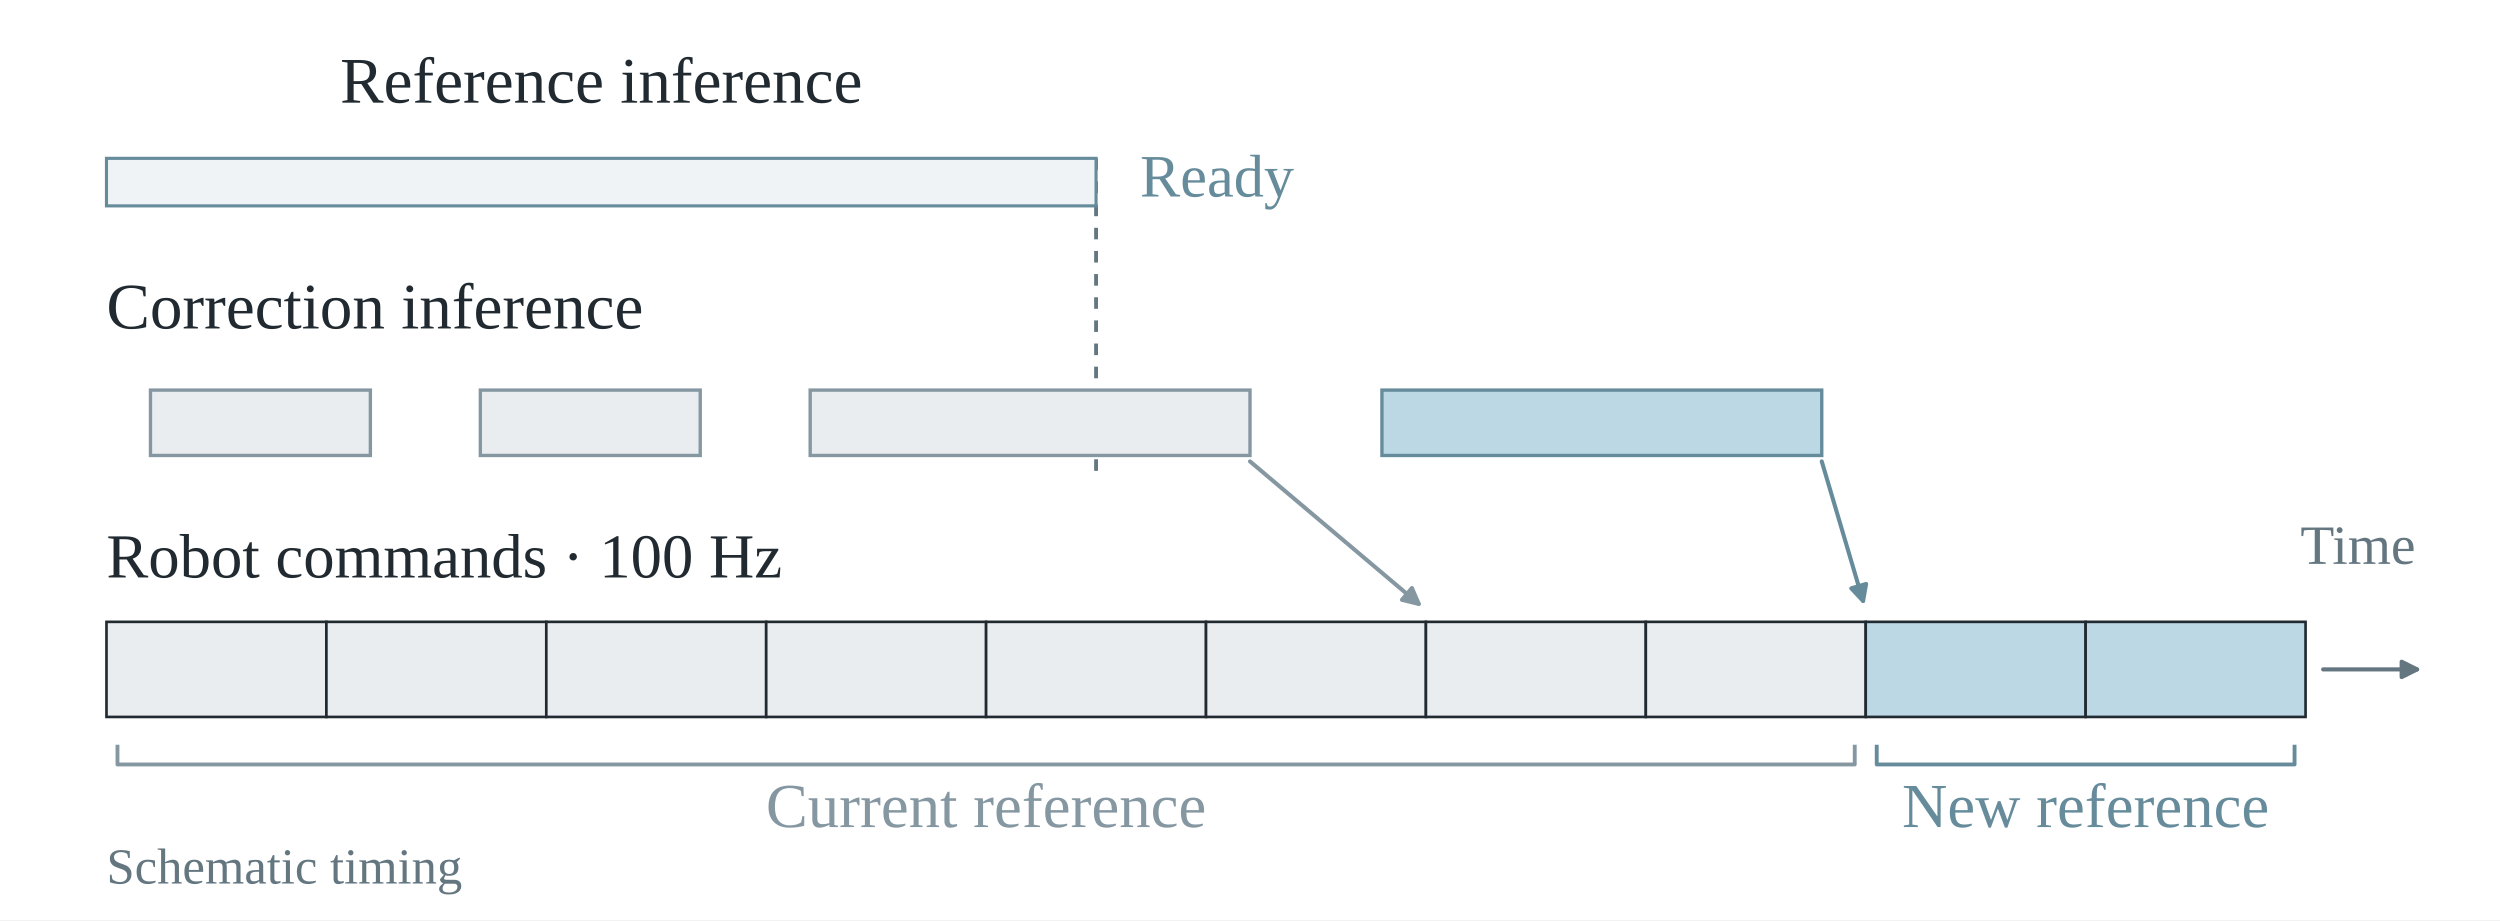
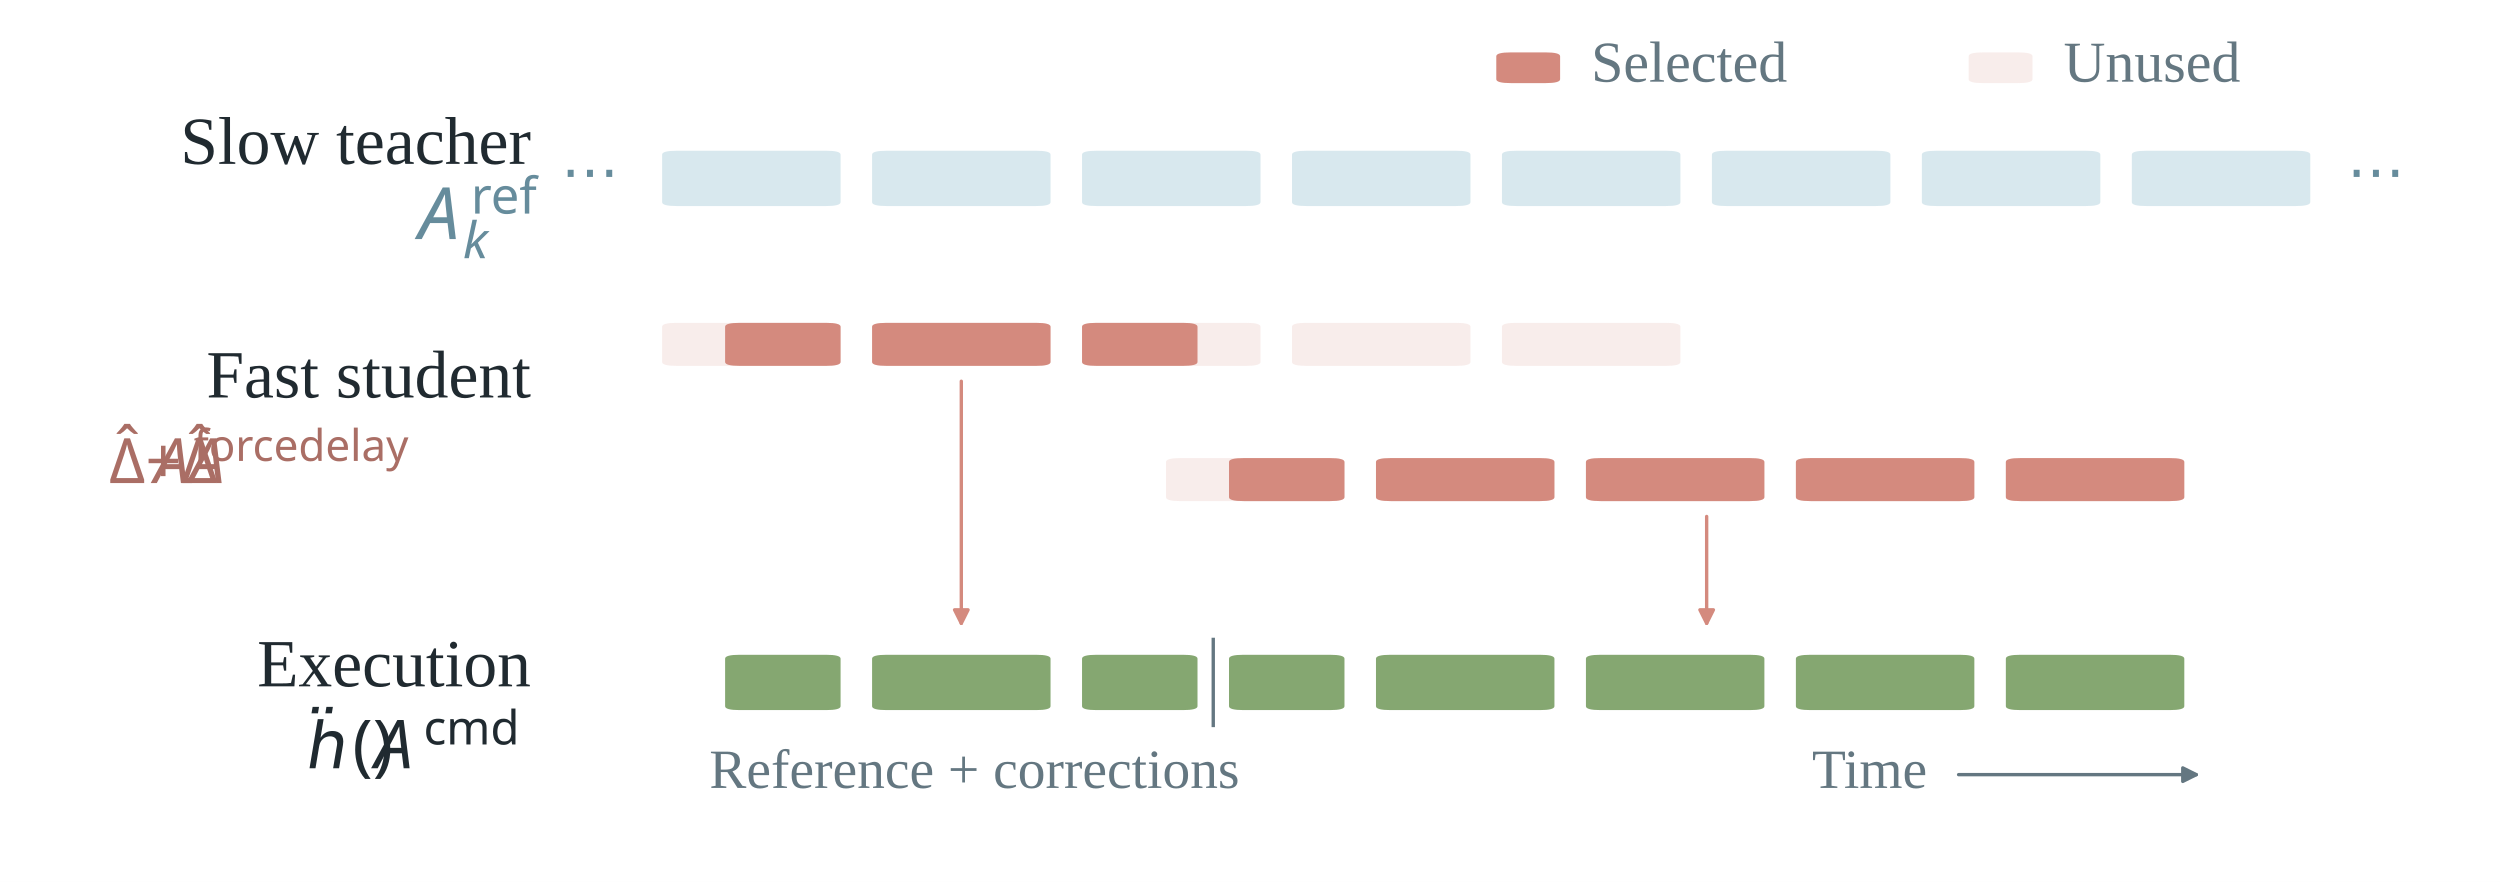
- <svg xmlns="http://www.w3.org/2000/svg" width="518.4pt" height="190.8pt" viewBox="0 0 518.4 190.8" version="1.1">
+ <svg xmlns="http://www.w3.org/2000/svg" width="518.4pt" height="182.88pt" viewBox="0 0 518.4 182.88" version="1.1">
  <defs>
    <style type="text/css">*{stroke-linejoin: round; stroke-linecap: butt}</style>
  </defs>
  <g id="figure_1">
    <g id="patch_1">
-       <path d="M 0 190.8 L 518.4 190.8 L 518.4 0 L 0 0 z " style="fill: #ffffff" />
+       <path d="M 0 182.88 L 518.4 182.88 L 518.4 0 L 0 0 z " style="fill: #ffffff" />
    </g>
    <g id="axes_1">
+       <g id="patch_2">
+         <path d="M 313.316 17.235 L 320.456 17.235 Q 323.504 17.235 323.504 16.432 L 323.504 11.665 Q 323.504 10.862 320.456 10.862 L 313.316 10.862 Q 310.268 10.862 310.268 11.665 L 310.268 16.432 Q 310.268 17.235 313.316 17.235 z " clip-path="url(#p24aecf861c)" style="fill: #d48a7e" />
+       </g>
+       <g id="patch_3">
+         <path d="M 411.273 17.235 L 418.413 17.235 Q 421.461 17.235 421.461 16.432 L 421.461 11.665 Q 421.461 10.862 418.413 10.862 L 411.273 10.862 Q 408.226 10.862 408.226 11.665 L 408.226 16.432 Q 408.226 17.235 411.273 17.235 z " clip-path="url(#p24aecf861c)" style="fill: #d48a7e; opacity: 0.16" />
+       </g>
+       <g id="patch_4">
+         <path d="M 140.345 42.727 L 171.256 42.727 Q 174.304 42.727 174.304 41.924 L 174.304 32.059 Q 174.304 31.256 171.256 31.256 L 140.345 31.256 Q 137.297 31.256 137.297 32.059 L 137.297 41.924 Q 137.297 42.727 140.345 42.727 z " clip-path="url(#p24aecf861c)" style="fill: #d8e8ee" />
+       </g>
+       <g id="patch_5">
+         <path d="M 183.882 42.727 L 214.793 42.727 Q 217.84 42.727 217.84 41.924 L 217.84 32.059 Q 217.84 31.256 214.793 31.256 L 183.882 31.256 Q 180.834 31.256 180.834 32.059 L 180.834 41.924 Q 180.834 42.727 183.882 42.727 z " clip-path="url(#p24aecf861c)" style="fill: #d8e8ee" />
+       </g>
+       <g id="patch_6">
+         <path d="M 227.418 42.727 L 258.329 42.727 Q 261.377 42.727 261.377 41.924 L 261.377 32.059 Q 261.377 31.256 258.329 31.256 L 227.418 31.256 Q 224.371 31.256 224.371 32.059 L 224.371 41.924 Q 224.371 42.727 227.418 42.727 z " clip-path="url(#p24aecf861c)" style="fill: #d8e8ee" />
+       </g>
+       <g id="patch_7">
+         <path d="M 270.955 42.727 L 301.866 42.727 Q 304.913 42.727 304.913 41.924 L 304.913 32.059 Q 304.913 31.256 301.866 31.256 L 270.955 31.256 Q 267.907 31.256 267.907 32.059 L 267.907 41.924 Q 267.907 42.727 270.955 42.727 z " clip-path="url(#p24aecf861c)" style="fill: #d8e8ee" />
+       </g>
+       <g id="patch_8">
+         <path d="M 314.492 42.727 L 345.403 42.727 Q 348.45 42.727 348.45 41.924 L 348.45 32.059 Q 348.45 31.256 345.403 31.256 L 314.492 31.256 Q 311.444 31.256 311.444 32.059 L 311.444 41.924 Q 311.444 42.727 314.492 42.727 z " clip-path="url(#p24aecf861c)" style="fill: #d8e8ee" />
+       </g>
+       <g id="patch_9">
+         <path d="M 358.028 42.727 L 388.939 42.727 Q 391.987 42.727 391.987 41.924 L 391.987 32.059 Q 391.987 31.256 388.939 31.256 L 358.028 31.256 Q 354.981 31.256 354.981 32.059 L 354.981 41.924 Q 354.981 42.727 358.028 42.727 z " clip-path="url(#p24aecf861c)" style="fill: #d8e8ee" />
+       </g>
+       <g id="patch_10">
+         <path d="M 401.565 42.727 L 432.476 42.727 Q 435.523 42.727 435.523 41.924 L 435.523 32.059 Q 435.523 31.256 432.476 31.256 L 401.565 31.256 Q 398.517 31.256 398.517 32.059 L 398.517 41.924 Q 398.517 42.727 401.565 42.727 z " clip-path="url(#p24aecf861c)" style="fill: #d8e8ee" />
+       </g>
+       <g id="patch_11">
+         <path d="M 445.101 42.727 L 476.012 42.727 Q 479.06 42.727 479.06 41.924 L 479.06 32.059 Q 479.06 31.256 476.012 31.256 L 445.101 31.256 Q 442.054 31.256 442.054 32.059 L 442.054 41.924 Q 442.054 42.727 445.101 42.727 z " clip-path="url(#p24aecf861c)" style="fill: #d8e8ee" />
+       </g>
+       <g id="patch_12">
+         <path d="M 140.345 75.867 L 171.256 75.867 Q 174.304 75.867 174.304 75.064 L 174.304 67.748 Q 174.304 66.945 171.256 66.945 L 140.345 66.945 Q 137.297 66.945 137.297 67.748 L 137.297 75.064 Q 137.297 75.867 140.345 75.867 z " clip-path="url(#p24aecf861c)" style="fill: #d48a7e; opacity: 0.16" />
+       </g>
+       <g id="patch_13">
+         <path d="M 183.882 75.867 L 214.793 75.867 Q 217.84 75.867 217.84 75.064 L 217.84 67.748 Q 217.84 66.945 214.793 66.945 L 183.882 66.945 Q 180.834 66.945 180.834 67.748 L 180.834 75.064 Q 180.834 75.867 183.882 75.867 z " clip-path="url(#p24aecf861c)" style="fill: #d48a7e; opacity: 0.16" />
+       </g>
+       <g id="patch_14">
+         <path d="M 227.418 75.867 L 258.329 75.867 Q 261.377 75.867 261.377 75.064 L 261.377 67.748 Q 261.377 66.945 258.329 66.945 L 227.418 66.945 Q 224.371 66.945 224.371 67.748 L 224.371 75.064 Q 224.371 75.867 227.418 75.867 z " clip-path="url(#p24aecf861c)" style="fill: #d48a7e; opacity: 0.16" />
+       </g>
+       <g id="patch_15">
+         <path d="M 270.955 75.867 L 301.866 75.867 Q 304.913 75.867 304.913 75.064 L 304.913 67.748 Q 304.913 66.945 301.866 66.945 L 270.955 66.945 Q 267.907 66.945 267.907 67.748 L 267.907 75.064 Q 267.907 75.867 270.955 75.867 z " clip-path="url(#p24aecf861c)" style="fill: #d48a7e; opacity: 0.16" />
+       </g>
+       <g id="patch_16">
+         <path d="M 314.492 75.867 L 345.403 75.867 Q 348.45 75.867 348.45 75.064 L 348.45 67.748 Q 348.45 66.945 345.403 66.945 L 314.492 66.945 Q 311.444 66.945 311.444 67.748 L 311.444 75.064 Q 311.444 75.867 314.492 75.867 z " clip-path="url(#p24aecf861c)" style="fill: #d48a7e; opacity: 0.16" />
+       </g>
+       <g id="patch_17">
+         <path d="M 244.833 103.909 L 275.744 103.909 Q 278.791 103.909 278.791 103.106 L 278.791 95.79 Q 278.791 94.987 275.744 94.987 L 244.833 94.987 Q 241.785 94.987 241.785 95.79 L 241.785 103.106 Q 241.785 103.909 244.833 103.909 z " clip-path="url(#p24aecf861c)" style="fill: #d48a7e; opacity: 0.16" />
+       </g>
+       <g id="patch_18">
+         <path d="M 288.37 103.909 L 319.281 103.909 Q 322.328 103.909 322.328 103.106 L 322.328 95.79 Q 322.328 94.987 319.281 94.987 L 288.37 94.987 Q 285.322 94.987 285.322 95.79 L 285.322 103.106 Q 285.322 103.909 288.37 103.909 z " clip-path="url(#p24aecf861c)" style="fill: #d48a7e; opacity: 0.16" />
+       </g>
+       <g id="patch_19">
+         <path d="M 331.906 103.909 L 362.817 103.909 Q 365.865 103.909 365.865 103.106 L 365.865 95.79 Q 365.865 94.987 362.817 94.987 L 331.906 94.987 Q 328.859 94.987 328.859 95.79 L 328.859 103.106 Q 328.859 103.909 331.906 103.909 z " clip-path="url(#p24aecf861c)" style="fill: #d48a7e; opacity: 0.16" />
+       </g>
+       <g id="patch_20">
+         <path d="M 375.443 103.909 L 406.354 103.909 Q 409.401 103.909 409.401 103.106 L 409.401 95.79 Q 409.401 94.987 406.354 94.987 L 375.443 94.987 Q 372.395 94.987 372.395 95.79 L 372.395 103.106 Q 372.395 103.909 375.443 103.909 z " clip-path="url(#p24aecf861c)" style="fill: #d48a7e; opacity: 0.16" />
+       </g>
+       <g id="patch_21">
+         <path d="M 418.979 103.909 L 449.89 103.909 Q 452.938 103.909 452.938 103.106 L 452.938 95.79 Q 452.938 94.987 449.89 94.987 L 418.979 94.987 Q 415.932 94.987 415.932 95.79 L 415.932 103.106 Q 415.932 103.909 418.979 103.909 z " clip-path="url(#p24aecf861c)" style="fill: #d48a7e; opacity: 0.16" />
+       </g>
+       <g id="patch_22">
+         <path d="M 153.406 147.246 L 171.256 147.246 Q 174.304 147.246 174.304 146.443 L 174.304 136.578 Q 174.304 135.775 171.256 135.775 L 153.406 135.775 Q 150.358 135.775 150.358 136.578 L 150.358 146.443 Q 150.358 147.246 153.406 147.246 z " clip-path="url(#p24aecf861c)" style="fill: #85a771" />
+       </g>
+       <g id="patch_23">
+         <path d="M 183.882 147.246 L 214.793 147.246 Q 217.84 147.246 217.84 146.443 L 217.84 136.578 Q 217.84 135.775 214.793 135.775 L 183.882 135.775 Q 180.834 135.775 180.834 136.578 L 180.834 146.443 Q 180.834 147.246 183.882 147.246 z " clip-path="url(#p24aecf861c)" style="fill: #85a771" />
+       </g>
+       <g id="patch_24">
+         <path d="M 227.418 147.246 L 245.268 147.246 Q 248.316 147.246 248.316 146.443 L 248.316 136.578 Q 248.316 135.775 245.268 135.775 L 227.418 135.775 Q 224.371 135.775 224.371 136.578 L 224.371 146.443 Q 224.371 147.246 227.418 147.246 z " clip-path="url(#p24aecf861c)" style="fill: #85a771" />
+       </g>
+       <g id="patch_25">
+         <path d="M 257.894 147.246 L 275.744 147.246 Q 278.791 147.246 278.791 146.443 L 278.791 136.578 Q 278.791 135.775 275.744 135.775 L 257.894 135.775 Q 254.846 135.775 254.846 136.578 L 254.846 146.443 Q 254.846 147.246 257.894 147.246 z " clip-path="url(#p24aecf861c)" style="fill: #85a771" />
+       </g>
+       <g id="patch_26">
+         <path d="M 288.37 147.246 L 319.281 147.246 Q 322.328 147.246 322.328 146.443 L 322.328 136.578 Q 322.328 135.775 319.281 135.775 L 288.37 135.775 Q 285.322 135.775 285.322 136.578 L 285.322 146.443 Q 285.322 147.246 288.37 147.246 z " clip-path="url(#p24aecf861c)" style="fill: #85a771" />
+       </g>
+       <g id="patch_27">
+         <path d="M 331.906 147.246 L 362.817 147.246 Q 365.865 147.246 365.865 146.443 L 365.865 136.578 Q 365.865 135.775 362.817 135.775 L 331.906 135.775 Q 328.859 135.775 328.859 136.578 L 328.859 146.443 Q 328.859 147.246 331.906 147.246 z " clip-path="url(#p24aecf861c)" style="fill: #85a771" />
+       </g>
+       <g id="patch_28">
+         <path d="M 375.443 147.246 L 406.354 147.246 Q 409.401 147.246 409.401 146.443 L 409.401 136.578 Q 409.401 135.775 406.354 135.775 L 375.443 135.775 Q 372.395 135.775 372.395 136.578 L 372.395 146.443 Q 372.395 147.246 375.443 147.246 z " clip-path="url(#p24aecf861c)" style="fill: #85a771" />
+       </g>
+       <g id="patch_29">
+         <path d="M 418.979 147.246 L 449.89 147.246 Q 452.938 147.246 452.938 146.443 L 452.938 136.578 Q 452.938 135.775 449.89 135.775 L 418.979 135.775 Q 415.932 135.775 415.932 136.578 L 415.932 146.443 Q 415.932 147.246 418.979 147.246 z " clip-path="url(#p24aecf861c)" style="fill: #85a771" />
+       </g>
+       <g id="patch_30">
+         <path d="M 153.406 75.867 L 171.256 75.867 Q 174.304 75.867 174.304 75.064 L 174.304 67.748 Q 174.304 66.945 171.256 66.945 L 153.406 66.945 Q 150.358 66.945 150.358 67.748 L 150.358 75.064 Q 150.358 75.867 153.406 75.867 z " clip-path="url(#p24aecf861c)" style="fill: #d48a7e" />
+       </g>
+       <g id="patch_31">
+         <path d="M 183.882 75.867 L 214.793 75.867 Q 217.84 75.867 217.84 75.064 L 217.84 67.748 Q 217.84 66.945 214.793 66.945 L 183.882 66.945 Q 180.834 66.945 180.834 67.748 L 180.834 75.064 Q 180.834 75.867 183.882 75.867 z " clip-path="url(#p24aecf861c)" style="fill: #d48a7e" />
+       </g>
+       <g id="patch_32">
+         <path d="M 227.418 75.867 L 245.268 75.867 Q 248.316 75.867 248.316 75.064 L 248.316 67.748 Q 248.316 66.945 245.268 66.945 L 227.418 66.945 Q 224.371 66.945 224.371 67.748 L 224.371 75.064 Q 224.371 75.867 227.418 75.867 z " clip-path="url(#p24aecf861c)" style="fill: #d48a7e" />
+       </g>
+       <g id="patch_33">
+         <path d="M 257.894 103.909 L 275.744 103.909 Q 278.791 103.909 278.791 103.106 L 278.791 95.79 Q 278.791 94.987 275.744 94.987 L 257.894 94.987 Q 254.846 94.987 254.846 95.79 L 254.846 103.106 Q 254.846 103.909 257.894 103.909 z " clip-path="url(#p24aecf861c)" style="fill: #d48a7e" />
+       </g>
+       <g id="patch_34">
+         <path d="M 288.37 103.909 L 319.281 103.909 Q 322.328 103.909 322.328 103.106 L 322.328 95.79 Q 322.328 94.987 319.281 94.987 L 288.37 94.987 Q 285.322 94.987 285.322 95.79 L 285.322 103.106 Q 285.322 103.909 288.37 103.909 z " clip-path="url(#p24aecf861c)" style="fill: #d48a7e" />
+       </g>
+       <g id="patch_35">
+         <path d="M 331.906 103.909 L 362.817 103.909 Q 365.865 103.909 365.865 103.106 L 365.865 95.79 Q 365.865 94.987 362.817 94.987 L 331.906 94.987 Q 328.859 94.987 328.859 95.79 L 328.859 103.106 Q 328.859 103.909 331.906 103.909 z " clip-path="url(#p24aecf861c)" style="fill: #d48a7e" />
+       </g>
+       <g id="patch_36">
+         <path d="M 375.443 103.909 L 406.354 103.909 Q 409.401 103.909 409.401 103.106 L 409.401 95.79 Q 409.401 94.987 406.354 94.987 L 375.443 94.987 Q 372.395 94.987 372.395 95.79 L 372.395 103.106 Q 372.395 103.909 375.443 103.909 z " clip-path="url(#p24aecf861c)" style="fill: #d48a7e" />
+       </g>
+       <g id="patch_37">
+         <path d="M 418.979 103.909 L 449.89 103.909 Q 452.938 103.909 452.938 103.106 L 452.938 95.79 Q 452.938 94.987 449.89 94.987 L 418.979 94.987 Q 415.932 94.987 415.932 95.79 L 415.932 103.106 Q 415.932 103.909 418.979 103.909 z " clip-path="url(#p24aecf861c)" style="fill: #d48a7e" />
+       </g>
+       <g id="patch_38">
+         <path d="M 199.337 79.054 Q 199.337 104.546 199.337 129.256 " clip-path="url(#p24aecf861c)" style="fill: none; stroke: #d48a7e; stroke-width: 0.7; stroke-linecap: round" />
+         <path d="M 200.737 126.456 L 199.337 129.256 L 197.937 126.456 z " clip-path="url(#p24aecf861c)" style="fill: #d48a7e; stroke: #d48a7e; stroke-width: 0.7; stroke-linecap: round" />
+       </g>
+       <g id="patch_39">
+         <path d="M 353.892 107.096 Q 353.892 118.567 353.892 129.256 " clip-path="url(#p24aecf861c)" style="fill: none; stroke: #d48a7e; stroke-width: 0.7; stroke-linecap: round" />
+         <path d="M 355.292 126.456 L 353.892 129.256 L 352.492 126.456 z " clip-path="url(#p24aecf861c)" style="fill: #d48a7e; stroke: #d48a7e; stroke-width: 0.7; stroke-linecap: round" />
+       </g>
      <g id="line2d_1">
-         <path d="M 227.28 32.834 L 227.28 99.375 " clip-path="url(#p845d01d267)" style="fill: none; stroke-dasharray: 2.4,2.4; stroke-dashoffset: 0; stroke: #647781; stroke-width: 0.8" />
-       </g>
-       <g id="patch_2">
-         <path d="M 22.08 42.691 L 227.28 42.691 L 227.28 32.834 L 22.08 32.834 z " clip-path="url(#p845d01d267)" style="fill: #f0f3f5; stroke: #668c9c; stroke-width: 0.65; stroke-linejoin: miter" />
-       </g>
-       <g id="patch_3">
-         <path d="M 31.2 94.446 L 76.8 94.446 L 76.8 80.891 L 31.2 80.891 z " clip-path="url(#p845d01d267)" style="fill: #e9edf0; stroke: #8597a1; stroke-width: 0.7; stroke-linejoin: miter" />
-       </g>
-       <g id="patch_4">
-         <path d="M 99.6 94.446 L 145.2 94.446 L 145.2 80.891 L 99.6 80.891 z " clip-path="url(#p845d01d267)" style="fill: #e9edf0; stroke: #8597a1; stroke-width: 0.7; stroke-linejoin: miter" />
-       </g>
-       <g id="patch_5">
-         <path d="M 168 94.446 L 259.2 94.446 L 259.2 80.891 L 168 80.891 z " clip-path="url(#p845d01d267)" style="fill: #e9edf0; stroke: #8597a1; stroke-width: 0.7; stroke-linejoin: miter" />
-       </g>
-       <g id="patch_6">
-         <path d="M 286.56 94.446 L 377.76 94.446 L 377.76 80.891 L 286.56 80.891 z " clip-path="url(#p845d01d267)" style="fill: #bcd8e5; stroke: #668c9c; stroke-width: 0.7; stroke-linejoin: miter" />
-       </g>
-       <g id="patch_7">
-         <path d="M 22.08 148.665 L 67.68 148.665 L 67.68 128.949 L 22.08 128.949 z " clip-path="url(#p845d01d267)" style="fill: #e9edf0; stroke: #202a30; stroke-width: 0.55; stroke-linejoin: miter" />
-       </g>
-       <g id="patch_8">
-         <path d="M 67.68 148.665 L 113.28 148.665 L 113.28 128.949 L 67.68 128.949 z " clip-path="url(#p845d01d267)" style="fill: #e9edf0; stroke: #202a30; stroke-width: 0.55; stroke-linejoin: miter" />
-       </g>
-       <g id="patch_9">
-         <path d="M 113.28 148.665 L 158.88 148.665 L 158.88 128.949 L 113.28 128.949 z " clip-path="url(#p845d01d267)" style="fill: #e9edf0; stroke: #202a30; stroke-width: 0.55; stroke-linejoin: miter" />
-       </g>
-       <g id="patch_10">
-         <path d="M 158.88 148.665 L 204.48 148.665 L 204.48 128.949 L 158.88 128.949 z " clip-path="url(#p845d01d267)" style="fill: #e9edf0; stroke: #202a30; stroke-width: 0.55; stroke-linejoin: miter" />
-       </g>
-       <g id="patch_11">
-         <path d="M 204.48 148.665 L 250.08 148.665 L 250.08 128.949 L 204.48 128.949 z " clip-path="url(#p845d01d267)" style="fill: #e9edf0; stroke: #202a30; stroke-width: 0.55; stroke-linejoin: miter" />
-       </g>
-       <g id="patch_12">
-         <path d="M 250.08 148.665 L 295.68 148.665 L 295.68 128.949 L 250.08 128.949 z " clip-path="url(#p845d01d267)" style="fill: #e9edf0; stroke: #202a30; stroke-width: 0.55; stroke-linejoin: miter" />
-       </g>
-       <g id="patch_13">
-         <path d="M 295.68 148.665 L 341.28 148.665 L 341.28 128.949 L 295.68 128.949 z " clip-path="url(#p845d01d267)" style="fill: #e9edf0; stroke: #202a30; stroke-width: 0.55; stroke-linejoin: miter" />
-       </g>
-       <g id="patch_14">
-         <path d="M 341.28 148.665 L 386.88 148.665 L 386.88 128.949 L 341.28 128.949 z " clip-path="url(#p845d01d267)" style="fill: #e9edf0; stroke: #202a30; stroke-width: 0.55; stroke-linejoin: miter" />
-       </g>
-       <g id="patch_15">
-         <path d="M 386.88 148.665 L 432.48 148.665 L 432.48 128.949 L 386.88 128.949 z " clip-path="url(#p845d01d267)" style="fill: #bcd8e5; stroke: #202a30; stroke-width: 0.55; stroke-linejoin: miter" />
-       </g>
-       <g id="patch_16">
-         <path d="M 432.48 148.665 L 478.08 148.665 L 478.08 128.949 L 432.48 128.949 z " clip-path="url(#p845d01d267)" style="fill: #bcd8e5; stroke: #202a30; stroke-width: 0.55; stroke-linejoin: miter" />
-       </g>
-       <g id="line2d_2">
-         <path d="M 24.36 154.826 L 24.36 158.523 L 384.6 158.523 L 384.6 154.826 " clip-path="url(#p845d01d267)" style="fill: none; stroke: #8597a1; stroke-width: 0.8; stroke-linecap: square" />
-       </g>
-       <g id="line2d_3">
-         <path d="M 389.16 154.826 L 389.16 158.523 L 475.8 158.523 L 475.8 154.826 " clip-path="url(#p845d01d267)" style="fill: none; stroke: #668c9c; stroke-width: 0.8; stroke-linecap: square" />
-       </g>
-       <g id="patch_17">
-         <path d="M 259.2 95.678 Q 277.058 110.759 294.19 125.226 " clip-path="url(#p845d01d267)" style="fill: none; stroke: #8597a1; stroke-width: 0.85; stroke-linecap: round" />
-         <path d="M 292.778 121.939 L 294.19 125.226 L 290.713 124.384 z " clip-path="url(#p845d01d267)" style="fill: #8597a1; stroke: #8597a1; stroke-width: 0.85; stroke-linecap: round" />
-       </g>
-       <g id="patch_18">
-         <path d="M 377.76 95.678 Q 382.178 110.602 386.326 124.614 " clip-path="url(#p845d01d267)" style="fill: none; stroke: #668c9c; stroke-width: 0.85; stroke-linecap: round" />
-         <path d="M 386.952 121.092 L 386.326 124.614 L 383.884 122 z " clip-path="url(#p845d01d267)" style="fill: #668c9c; stroke: #668c9c; stroke-width: 0.85; stroke-linecap: round" />
-       </g>
-       <g id="patch_19">
-         <path d="M 481.728 138.807 Q 491.943 138.807 501.208 138.807 " clip-path="url(#p845d01d267)" style="fill: none; stroke: #647781; stroke-width: 0.85; stroke-linecap: round" />
-         <path d="M 498.008 137.207 L 501.208 138.807 L 498.008 140.407 z " clip-path="url(#p845d01d267)" style="fill: #647781; stroke: #647781; stroke-width: 0.85; stroke-linecap: round" />
+         <path d="M 251.581 150.433 L 251.581 132.588 " clip-path="url(#p24aecf861c)" style="fill: none; stroke: #647781; stroke-width: 0.7; stroke-linecap: square" />
+       </g>
+       <g id="patch_40">
+         <path d="M 406.136 160.63 Q 431.17 160.63 455.421 160.63 " clip-path="url(#p24aecf861c)" style="fill: none; stroke: #647781; stroke-width: 0.7; stroke-linecap: round" />
+         <path d="M 452.621 159.23 L 455.421 160.63 L 452.621 162.03 z " clip-path="url(#p24aecf861c)" style="fill: #647781; stroke: #647781; stroke-width: 0.7; stroke-linecap: round" />
      </g>
      <g id="text_1">
-         <text style="fill: #202a30; font: 13.5px 'Times New Roman'; text-anchor: middle" x="124.68" y="21.29" transform="rotate(-0 124.68 21.28966)">Reference inference</text>
+         <text style="fill: #202a30; font: 14px 'Times New Roman'; text-anchor: end" x="110.087" y="33.982" transform="rotate(-0 110.0871 33.98183)">Slow teacher</text>
      </g>
      <g id="text_2">
-         <text style="fill: #668c9c; font: 12.5px 'Times New Roman'; text-anchor: start" x="236.4" y="40.754" transform="rotate(-0 236.4 40.75371)">Ready</text>
+         <g style="fill: #668c9c" transform="translate(86.83706 50.11396)">
+           <text>
+             <tspan style="font: italic 15px 'STIXGeneral'" x="0" y="-0.537">A</tspan>
+             <tspan style="font: 10.5px 'STIXGeneral'" x="10.806 14.302 18.964" y="-5.825">ref</tspan>
+             <tspan style="font: italic 10.5px 'STIXGeneral'" x="9.165" y="3.428">k</tspan>
+           </text>
+         </g>
      </g>
      <g id="text_3">
-         <text style="fill: #202a30; font: 13.5px 'Times New Roman'; text-anchor: start" x="22.08" y="68.115" transform="rotate(-0 22.08 68.11516)">Correction inference</text>
+         <text style="fill: #202a30; font: 14px 'Times New Roman'; text-anchor: end" x="110.087" y="82.417" transform="rotate(-0 110.0871 82.41732)">Fast student</text>
      </g>
      <g id="text_4">
-         <text style="fill: #202a30; font: 13px 'Times New Roman'; text-anchor: start" x="22.08" y="119.75" transform="rotate(-0 22.08 119.7495)">Robot commands · 100 Hz</text>
+         <g style="fill: #aa6e65" transform="translate(22.59707 100.6829)">
+           <text>
+             <tspan style="font: 13px 'STIXGeneral'" x="0 17.398 38.713 49.495 66.893" y="-0.516 -4.234 -0.516 -0.516 -4.234">Δ̂+Δ̂</tspan>
+             <tspan style="font: italic 13px 'STIXGeneral'" x="9.386 58.881" y="-0.516">AA</tspan>
+             <tspan style="font: 9.1px 'STIXGeneral'" x="17.571 20.601 25.151 28.182 32.222 67.066 71.616 75.657 78.187 82.227" y="-5.103">forcedelay</tspan>
+           </text>
+         </g>
      </g>
      <g id="text_5">
-         <text style="fill: #8597a1; font: 13px 'Times New Roman'; text-anchor: middle" x="204.48" y="171.504" transform="rotate(-0 204.48 171.504)">Current reference</text>
+         <text style="fill: #202a30; font: 14px 'Times New Roman'; text-anchor: end" x="110.087" y="142.324" transform="rotate(-0 110.0871 142.3244)">Execution</text>
      </g>
      <g id="text_6">
-         <text style="fill: #668c9c; font: 13px 'Times New Roman'; text-anchor: middle" x="432.48" y="171.504" transform="rotate(-0 432.48 171.504)">New reference</text>
+         <g style="fill: #202a30" transform="translate(63.74706 159.6764)">
+           <text>
+             <tspan style="font: italic 14px 'STIXNonUnicode'" x="0" y="-0.369"></tspan>
+             <tspan style="font: 14px 'STIXGeneral'" x="9.338 41.58" y="-0.369">()</tspan>
+             <tspan style="font: italic 14px 'STIXGeneral'" x="14" y="-0.369">A</tspan>
+             <tspan style="font: 9.8px 'STIXGeneral'" x="24.087 28.439 36.063" y="-5.306">cmd</tspan>
+           </text>
+         </g>
      </g>
      <g id="text_7">
-         <text style="fill: #647781; font: 11.5px 'Times New Roman'; text-anchor: end" x="500.88" y="116.925" transform="rotate(-0 500.88 116.9247)">Time</text>
+         <text style="fill: #647781; font: 12px 'Times New Roman'; text-anchor: start" x="329.947" y="16.931" transform="rotate(-0 329.947 16.93132)">Selected</text>
      </g>
      <g id="text_8">
-         <text style="fill: #647781; font: 10.5px 'Times New Roman'; text-anchor: start" x="22.08" y="183.216" transform="rotate(-0 22.08 183.2161)">Schematic timing</text>
+         <text style="fill: #647781; font: 12px 'Times New Roman'; text-anchor: start" x="427.904" y="16.931" transform="rotate(-0 427.9044 16.93132)">Unused</text>
+       </g>
+       <g id="text_9">
+         <g style="fill: #668c9c" transform="translate(116.3417 39.87445)">
+           <text>
+             <tspan style="font: 12px 'STIXGeneral'" x="0" y="-0.203">⋯</tspan>
+           </text>
+         </g>
+       </g>
+       <g id="text_10">
+         <g style="fill: #668c9c" transform="translate(486.6789 39.87445)">
+           <text>
+             <tspan style="font: 12px 'STIXGeneral'" x="0" y="-0.203">⋯</tspan>
+           </text>
+         </g>
+       </g>
+       <g id="text_11">
+         <text style="fill: #647781; font: 11.5px 'Times New Roman'; text-anchor: start" x="147.093" y="163.392" transform="rotate(-0 147.0932 163.3923)">Reference + corrections</text>
+       </g>
+       <g id="text_12">
+         <text style="fill: #647781; font: 11.5px 'Times New Roman'; text-anchor: end" x="399.606" y="163.392" transform="rotate(-0 399.6056 163.3923)">Time</text>
      </g>
    </g>
  </g>
  <defs>
-     <clipPath id="p845d01d267">
-       <rect x="12.96" y="5.724" width="492.48" height="177.444" />
+     <clipPath id="p24aecf861c">
+       <rect x="7.776" y="6.401" width="502.848" height="168.25" />
    </clipPath>
  </defs>
</svg>
